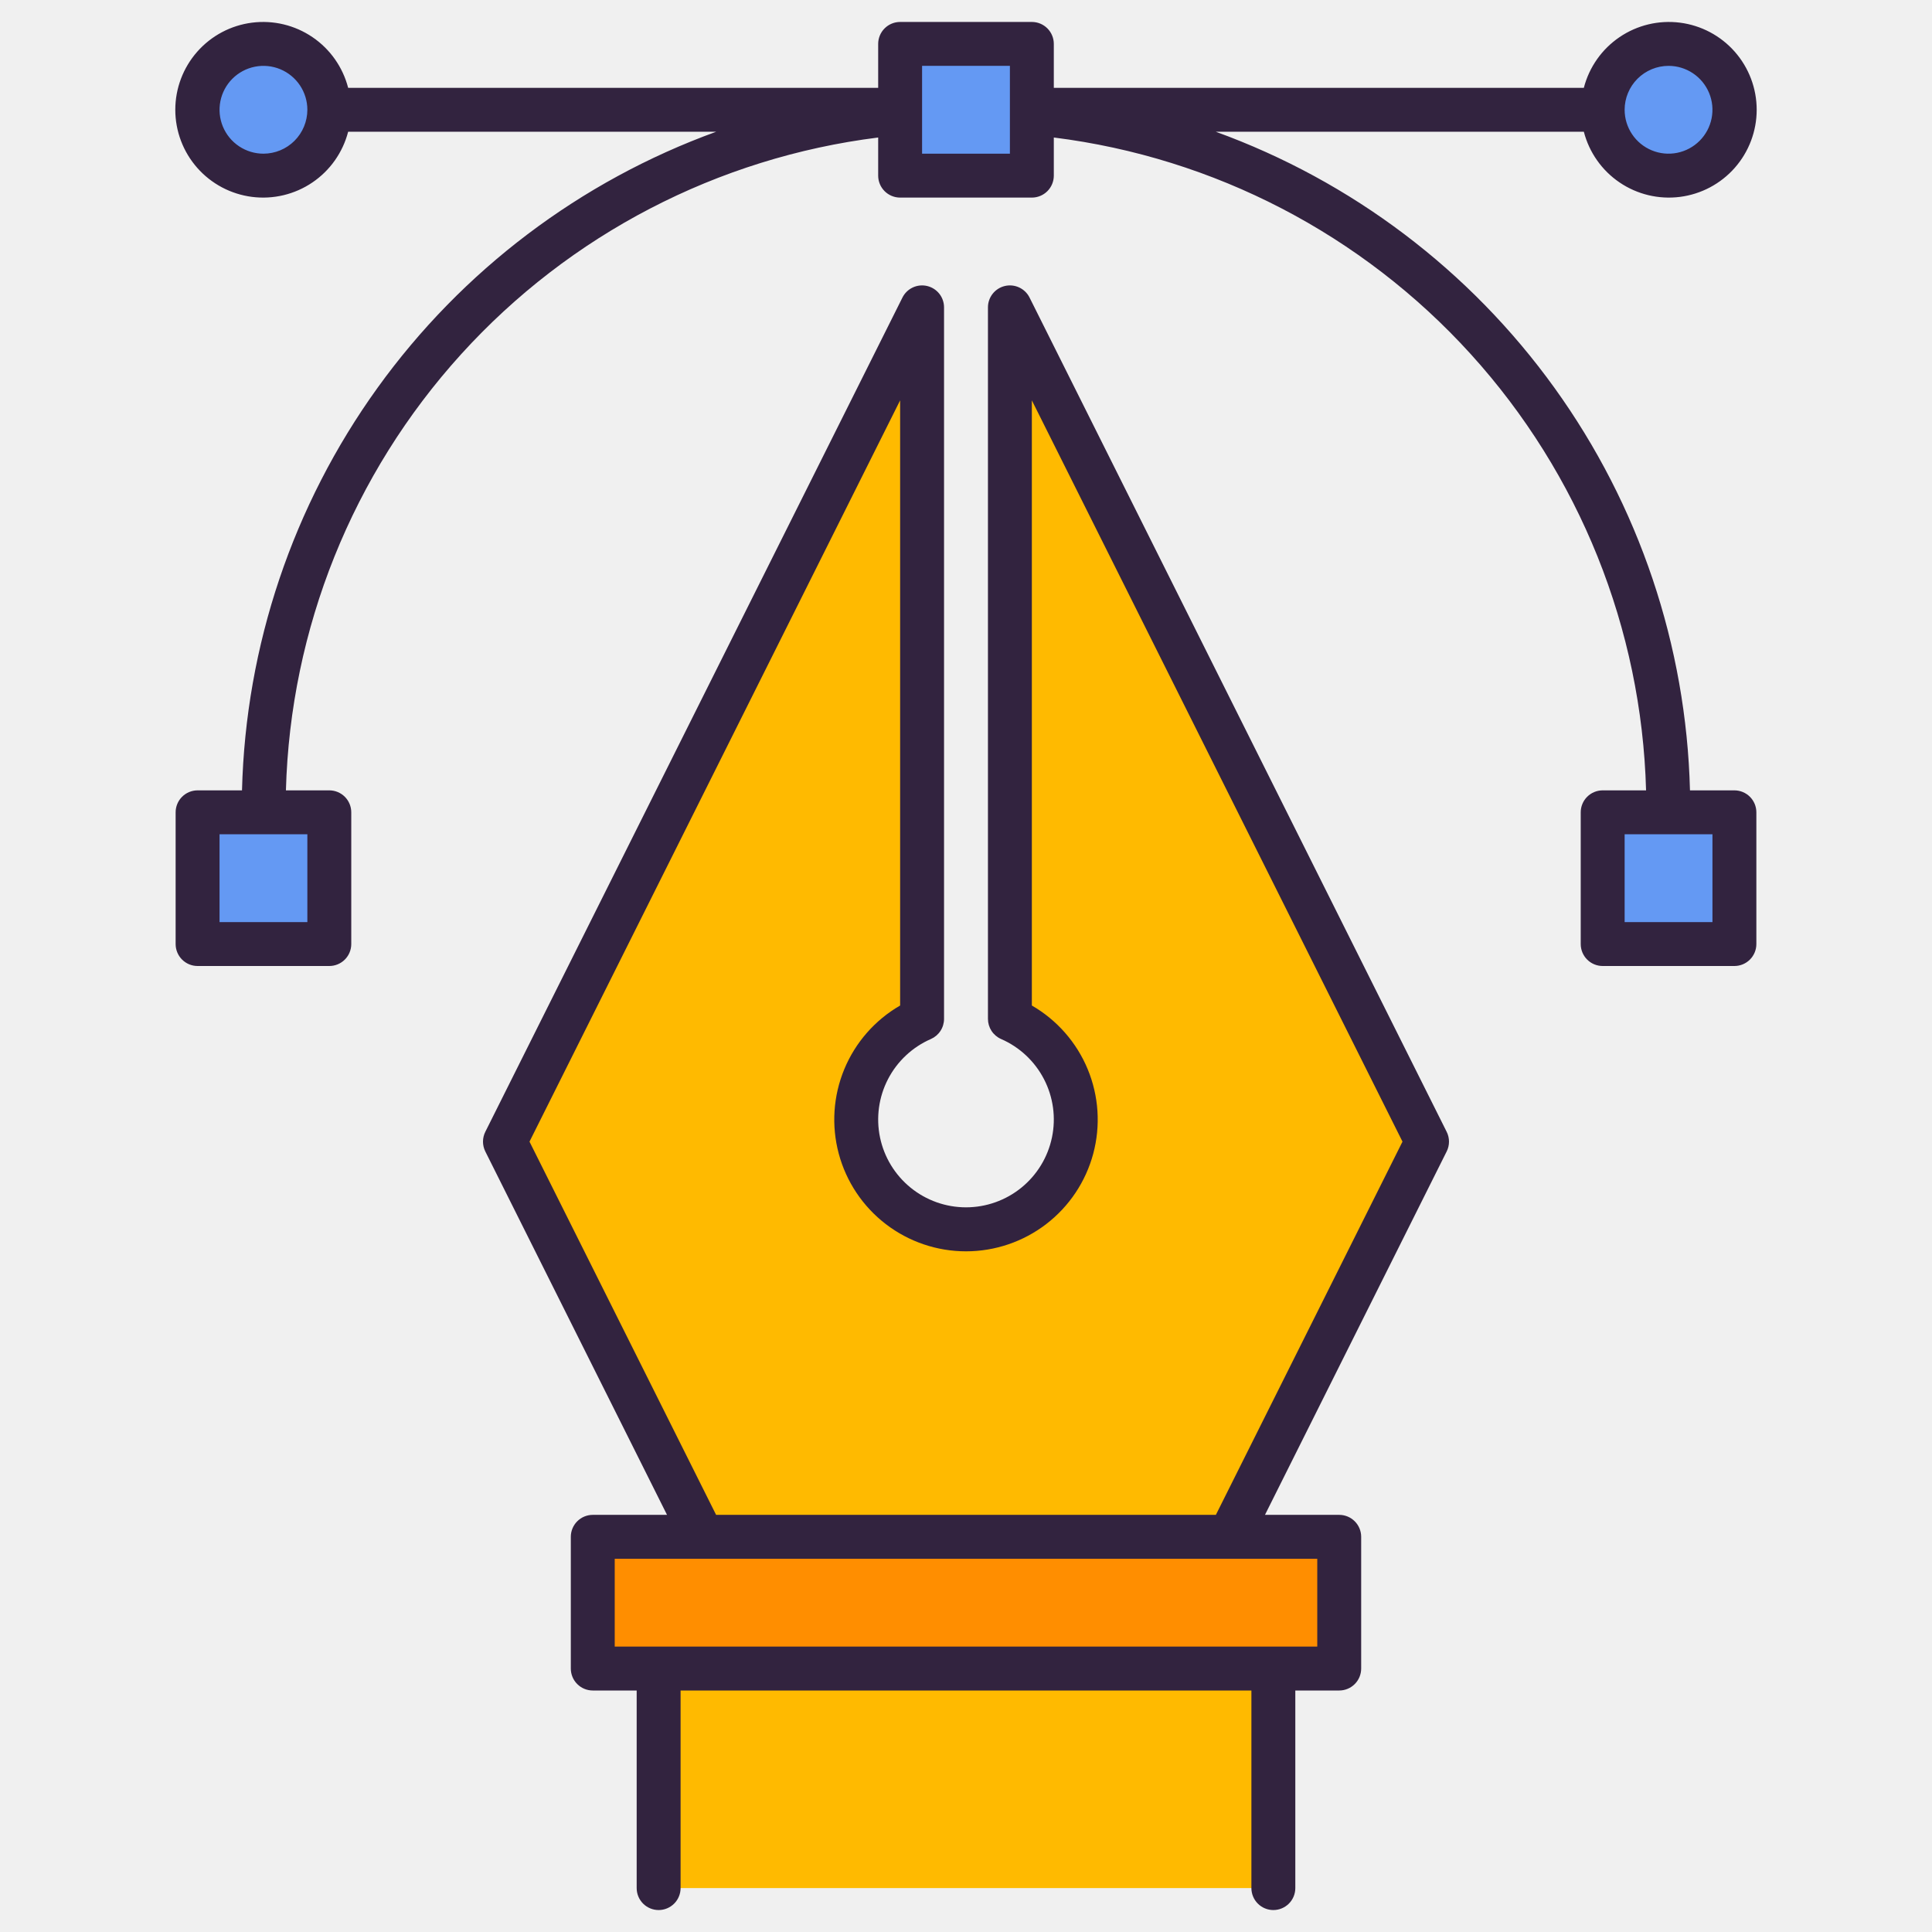
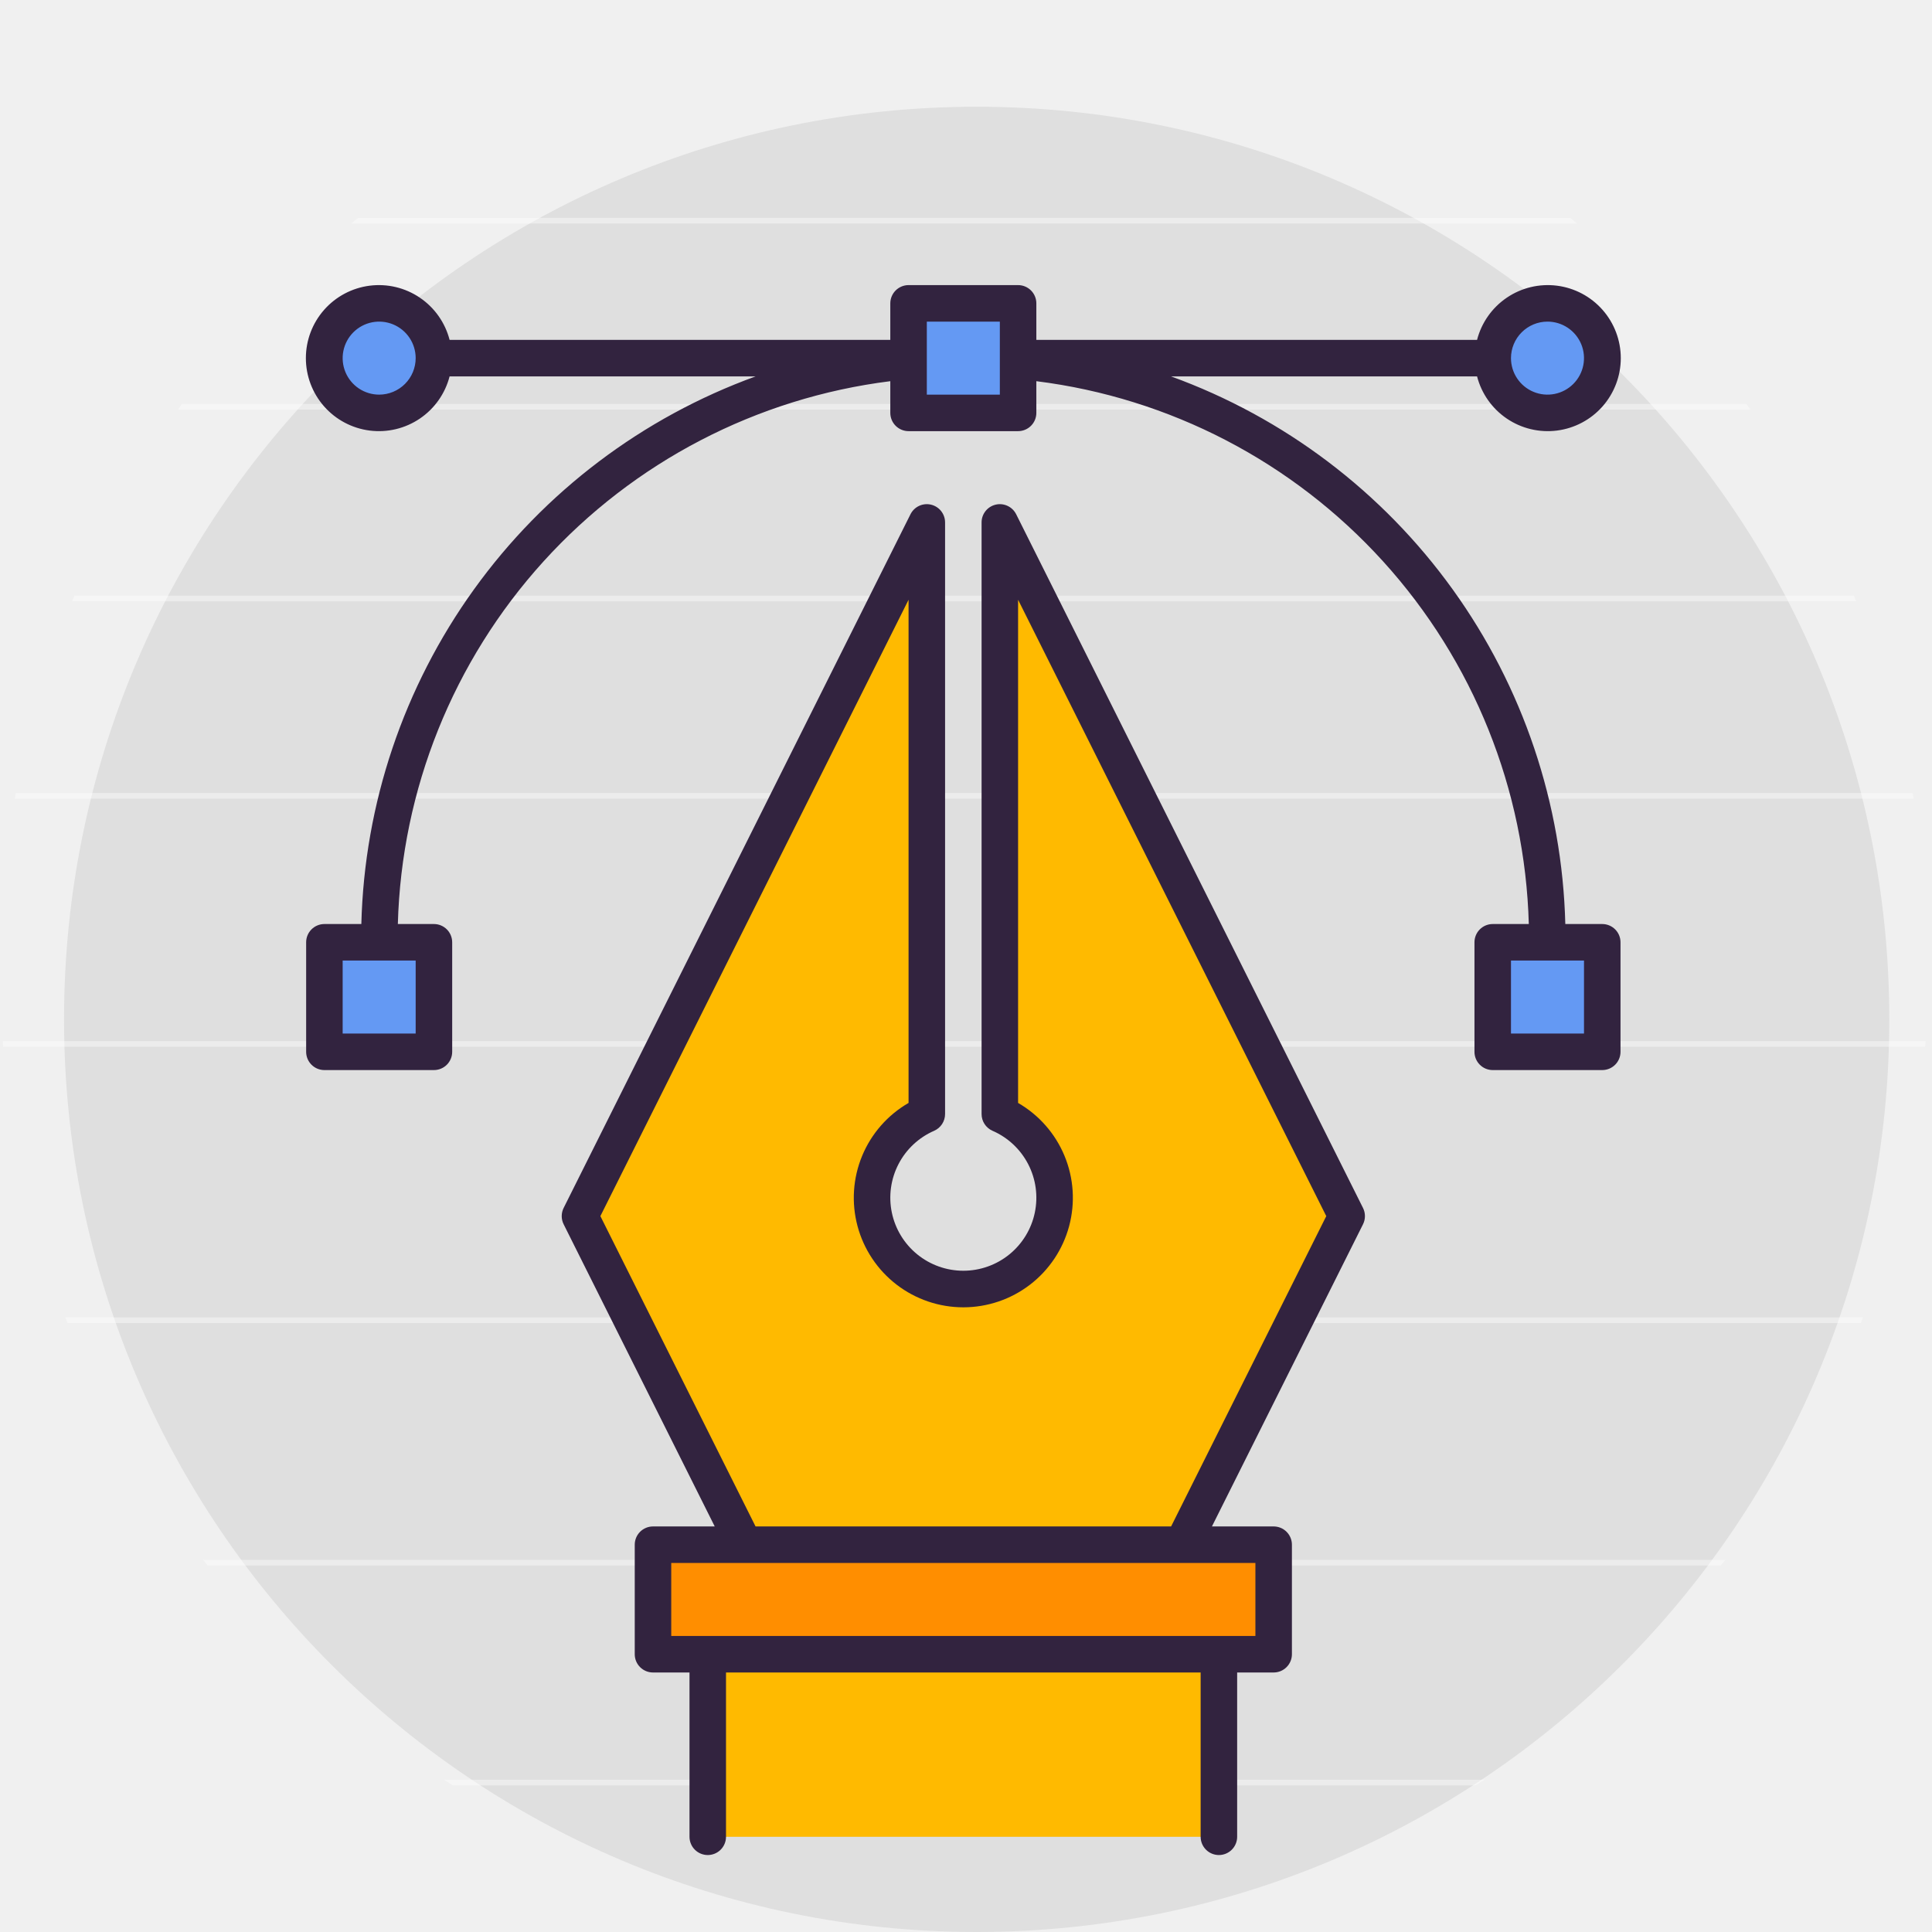
- <svg xmlns="http://www.w3.org/2000/svg" width="301" height="301" viewBox="0 0 301 301" fill="none">
-   <path d="M109.454 239.432L78.67 177.864L143.659 47.886V158.743C140.057 160.315 137.107 163.079 135.304 166.569C133.501 170.06 132.955 174.066 133.758 177.912C134.561 181.758 136.663 185.211 139.712 187.689C142.761 190.167 146.57 191.52 150.499 191.52C154.429 191.52 158.238 190.167 161.287 187.689C164.336 185.211 166.438 181.758 167.241 177.912C168.044 174.066 167.498 170.06 165.695 166.569C163.892 163.079 160.941 160.315 157.34 158.743V47.886L222.329 177.864L191.545 239.432H109.454Z" fill="#FFBA00" />
-   <path d="M102.613 259.955H198.386V294.159H102.613V259.955Z" fill="#FFBA00" />
-   <path d="M92.352 239.432H208.647V259.955H92.352V239.432Z" fill="#FF8E00" />
-   <path d="M140.238 6.841H160.761V27.364H140.238V6.841Z" fill="#6499F3" />
-   <path d="M30.784 126.557H51.307V147.08H30.784V126.557Z" fill="#6499F3" />
-   <path d="M249.693 126.557H270.216V147.08H249.693V126.557Z" fill="#6499F3" />
-   <path d="M259.955 27.364C265.622 27.364 270.216 22.769 270.216 17.102C270.216 11.435 265.622 6.841 259.955 6.841C254.288 6.841 249.693 11.435 249.693 17.102C249.693 22.769 254.288 27.364 259.955 27.364Z" fill="#6499F3" />
-   <path d="M41.045 27.364C46.713 27.364 51.307 22.77 51.307 17.102C51.307 11.435 46.713 6.841 41.045 6.841C35.378 6.841 30.784 11.435 30.784 17.102C30.784 22.77 35.378 27.364 41.045 27.364Z" fill="#6499F3" />
-   <path d="M160.4 46.356C160.055 45.667 159.488 45.114 158.79 44.788C158.092 44.461 157.304 44.38 156.554 44.557C155.804 44.734 155.136 45.159 154.658 45.763C154.179 46.368 153.919 47.116 153.92 47.886V158.743C153.92 159.405 154.112 160.053 154.473 160.608C154.834 161.163 155.348 161.601 155.954 161.87C158.838 163.123 161.202 165.333 162.648 168.125C164.095 170.918 164.535 174.124 163.894 177.203C163.254 180.282 161.572 183.046 159.133 185.031C156.693 187.015 153.644 188.099 150.499 188.099C147.354 188.099 144.305 187.015 141.865 185.031C139.426 183.046 137.744 180.282 137.104 177.203C136.464 174.124 136.904 170.918 138.35 168.125C139.796 165.333 142.16 163.123 145.045 161.87C145.65 161.601 146.164 161.163 146.525 160.608C146.886 160.053 147.079 159.405 147.079 158.743V47.886C147.079 47.116 146.819 46.368 146.341 45.763C145.862 45.159 145.194 44.734 144.444 44.557C143.694 44.38 142.906 44.461 142.208 44.788C141.51 45.114 140.943 45.667 140.599 46.356L75.61 176.334C75.373 176.809 75.249 177.333 75.249 177.864C75.249 178.395 75.373 178.919 75.61 179.394L103.919 236.011H92.351C91.444 236.011 90.574 236.372 89.933 237.013C89.291 237.655 88.931 238.525 88.931 239.432V259.955C88.931 260.862 89.291 261.732 89.933 262.373C90.574 263.015 91.444 263.375 92.351 263.375H99.192V294.159C99.192 295.066 99.553 295.936 100.194 296.578C100.836 297.219 101.706 297.58 102.613 297.58C103.52 297.58 104.39 297.219 105.031 296.578C105.673 295.936 106.033 295.066 106.033 294.159V263.375H194.965V294.159C194.965 295.066 195.325 295.936 195.967 296.578C196.608 297.219 197.478 297.58 198.385 297.58C199.293 297.58 200.163 297.219 200.804 296.578C201.446 295.936 201.806 295.066 201.806 294.159V263.375H208.647C209.554 263.375 210.424 263.015 211.065 262.373C211.707 261.732 212.067 260.862 212.067 259.955V239.432C212.067 238.525 211.707 237.655 211.065 237.013C210.424 236.372 209.554 236.011 208.647 236.011H197.08L225.388 179.394C225.626 178.919 225.749 178.395 225.749 177.864C225.749 177.333 225.626 176.809 225.388 176.334L160.4 46.356ZM205.226 256.534H95.772V242.852H205.226V256.534ZM189.43 236.011H111.568L82.494 177.864L140.238 62.375V156.657C136.325 158.916 133.267 162.402 131.539 166.576C129.81 170.75 129.506 175.378 130.676 179.742C131.845 184.106 134.421 187.962 138.006 190.712C141.59 193.462 145.981 194.953 150.499 194.953C155.017 194.953 159.408 193.462 162.993 190.712C166.577 187.962 169.153 184.106 170.323 179.742C171.492 175.378 171.188 170.75 169.46 166.576C167.731 162.402 164.673 158.916 160.76 156.657V62.375L218.504 177.864L189.43 236.011Z" fill="#32233F" />
-   <path d="M270.215 123.136H263.294C262.721 100.588 255.365 78.735 242.185 60.431C229.006 42.126 210.615 28.218 189.412 20.523H246.758C247.59 23.747 249.57 26.557 252.326 28.426C255.082 30.295 258.425 31.095 261.729 30.675C265.032 30.255 268.07 28.645 270.271 26.147C272.472 23.648 273.687 20.432 273.687 17.102C273.687 13.772 272.472 10.556 270.271 8.058C268.07 5.559 265.032 3.949 261.729 3.53C258.425 3.11 255.082 3.91 252.326 5.779C249.57 7.647 247.59 10.457 246.758 13.682H164.181V6.841C164.181 5.934 163.821 5.064 163.179 4.422C162.538 3.781 161.668 3.42 160.761 3.42H140.238C139.331 3.42 138.461 3.781 137.819 4.422C137.178 5.064 136.817 5.934 136.817 6.841V13.682H54.241C53.408 10.457 51.428 7.647 48.672 5.779C45.916 3.91 42.573 3.11 39.269 3.53C35.966 3.949 32.929 5.559 30.727 8.058C28.526 10.556 27.311 13.772 27.311 17.102C27.311 20.432 28.526 23.648 30.727 26.147C32.929 28.645 35.966 30.255 39.269 30.675C42.573 31.095 45.916 30.295 48.672 28.426C51.428 26.557 53.408 23.747 54.241 20.523H111.585C90.383 28.218 71.992 42.126 58.812 60.431C45.633 78.735 38.277 100.588 37.703 123.136H30.783C29.876 123.136 29.006 123.497 28.365 124.138C27.723 124.78 27.363 125.65 27.363 126.557V147.08C27.363 147.987 27.723 148.857 28.365 149.498C29.006 150.14 29.876 150.5 30.783 150.5H51.306C52.213 150.5 53.083 150.14 53.725 149.498C54.366 148.857 54.726 147.987 54.726 147.08V126.557C54.726 125.65 54.366 124.78 53.725 124.138C53.083 123.497 52.213 123.136 51.306 123.136H44.545C45.231 97.953 54.915 73.848 71.842 55.189C88.769 36.53 111.82 24.551 136.817 21.423V27.364C136.817 28.271 137.178 29.141 137.819 29.782C138.461 30.424 139.331 30.784 140.238 30.784H160.761C161.668 30.784 162.538 30.424 163.179 29.782C163.821 29.141 164.181 28.271 164.181 27.364V21.423C189.179 24.551 212.229 36.53 229.156 55.189C246.083 73.848 255.767 97.953 256.453 123.136H249.692C248.785 123.136 247.915 123.497 247.274 124.138C246.632 124.78 246.272 125.65 246.272 126.557V147.08C246.272 147.987 246.632 148.857 247.274 149.498C247.915 150.14 248.785 150.5 249.692 150.5H270.215C271.122 150.5 271.992 150.14 272.634 149.498C273.275 148.857 273.636 147.987 273.636 147.08V126.557C273.636 125.65 273.275 124.78 272.634 124.138C271.992 123.497 271.122 123.136 270.215 123.136ZM47.886 143.659H34.204V129.977H47.886V143.659ZM259.954 10.261C261.307 10.261 262.629 10.663 263.754 11.414C264.879 12.166 265.756 13.234 266.274 14.484C266.792 15.734 266.927 17.11 266.663 18.437C266.399 19.764 265.748 20.983 264.791 21.939C263.834 22.896 262.615 23.548 261.288 23.812C259.961 24.076 258.586 23.94 257.336 23.422C256.086 22.905 255.017 22.028 254.266 20.903C253.514 19.778 253.113 18.455 253.113 17.102C253.115 15.289 253.836 13.55 255.118 12.267C256.401 10.985 258.14 10.263 259.954 10.261ZM41.045 23.943C39.692 23.943 38.369 23.542 37.244 22.79C36.119 22.039 35.242 20.97 34.724 19.72C34.207 18.47 34.071 17.095 34.335 15.768C34.599 14.441 35.251 13.222 36.207 12.265C37.164 11.308 38.383 10.657 39.71 10.393C41.037 10.129 42.413 10.264 43.663 10.782C44.913 11.3 45.981 12.177 46.733 13.302C47.484 14.427 47.886 15.749 47.886 17.102C47.884 18.916 47.162 20.655 45.88 21.938C44.597 23.22 42.858 23.941 41.045 23.943ZM157.34 23.943H143.658V10.261H157.34V23.943ZM266.795 143.659H253.113V129.977H266.795V143.659Z" fill="#32233F" />
+ <svg xmlns="http://www.w3.org/2000/svg" width="362" height="362" viewBox="0 0 362 362" fill="none">
+   <path d="M183 362C277.441 362 354 285.441 354 191C354 96.559 277.441 20 183 20C88.559 20 12 96.559 12 191C12 285.441 88.559 362 183 362Z" fill="#DFDFDF" />
+   <mask id="mask0_1_119" style="mask-type:alpha" maskUnits="userSpaceOnUse" x="0" y="0" width="362" height="362">
+     <path d="M180.661 362C280.437 362 361.322 281.115 361.322 181.339C361.322 81.563 280.437 0.678 180.661 0.678C80.885 0.678 0 81.563 0 181.339C0 281.115 80.885 362 180.661 362Z" fill="#017CF5" />
+   </mask>
+   <g mask="url(#mask0_1_119)">
+     <line opacity="0.4" x1="-7.395" y1="41.353" x2="363.435" y2="41.353" stroke="white" stroke-width="1.056" />
+     <line opacity="0.4" x1="-7.395" y1="76.218" x2="363.435" y2="76.218" stroke="white" stroke-width="1.056" />
+     <line opacity="0.4" x1="-7.395" y1="112.138" x2="363.435" y2="112.138" stroke="white" stroke-width="1.056" />
+     <line opacity="0.4" x1="-7.395" y1="149.116" x2="363.435" y2="149.116" stroke="white" stroke-width="1.056" />
+     <line opacity="0.4" x1="-7.395" y1="195.602" x2="363.435" y2="195.602" stroke="white" stroke-width="1.056" />
+     <line opacity="0.4" x1="-7.395" y1="247.37" x2="363.435" y2="247.37" stroke="white" stroke-width="1.056" />
+     <line opacity="0.4" x1="-7.395" y1="292.799" x2="363.435" y2="292.799" stroke="white" stroke-width="1.056" />
+     <line opacity="0.4" x1="-7.395" y1="334.003" x2="363.435" y2="334.003" stroke="white" stroke-width="1.056" />
+   </g>
+   <path d="M139.454 289.432L108.67 227.864L173.658 97.886V208.743C170.057 210.315 167.107 213.079 165.304 216.569C163.501 220.06 162.955 224.066 163.758 227.912C164.561 231.758 166.663 235.211 169.712 237.689C172.761 240.167 176.57 241.52 180.499 241.52C184.428 241.52 188.238 240.167 191.287 237.689C194.335 235.211 196.438 231.758 197.241 227.912C198.044 224.066 197.497 220.06 195.694 216.569C193.891 213.079 190.941 210.315 187.34 208.743V97.886L252.329 227.864L221.545 289.432H139.454Z" fill="#FFBA00" />
+   <path d="M132.613 309.955H228.386V344.159H132.613V309.955Z" fill="#FFBA00" />
+   <path d="M122.352 289.432H238.647V309.954H122.352V289.432Z" fill="#FF8E00" />
+   <path d="M170.238 56.841H190.761V77.364H170.238V56.841Z" fill="#6499F3" />
+   <path d="M60.784 176.557H81.307V197.079H60.784V176.557Z" fill="#6499F3" />
+   <path d="M279.693 176.557H300.216V197.079H279.693V176.557Z" fill="#6499F3" />
+   <path d="M289.955 77.364C295.622 77.364 300.216 72.769 300.216 67.102C300.216 61.435 295.622 56.841 289.955 56.841C284.288 56.841 279.693 61.435 279.693 67.102C279.693 72.769 284.288 77.364 289.955 77.364Z" fill="#6499F3" />
+   <path d="M71.046 77.364C76.713 77.364 81.307 72.769 81.307 67.102C81.307 61.435 76.713 56.841 71.046 56.841C65.378 56.841 60.784 61.435 60.784 67.102C60.784 72.769 65.378 77.364 71.046 77.364Z" fill="#6499F3" />
+   <path d="M190.4 96.356C190.055 95.667 189.488 95.114 188.79 94.788C188.092 94.461 187.304 94.379 186.554 94.557C185.804 94.734 185.136 95.159 184.658 95.763C184.179 96.368 183.919 97.116 183.92 97.886V208.743C183.92 209.405 184.112 210.053 184.473 210.608C184.834 211.163 185.348 211.601 185.954 211.87C188.838 213.123 191.202 215.333 192.648 218.125C194.095 220.918 194.535 224.124 193.894 227.203C193.254 230.282 191.572 233.046 189.133 235.031C186.693 237.015 183.644 238.099 180.499 238.099C177.354 238.099 174.305 237.015 171.865 235.031C169.426 233.046 167.744 230.282 167.104 227.203C166.464 224.124 166.904 220.918 168.35 218.125C169.796 215.333 172.16 213.123 175.045 211.87C175.65 211.601 176.164 211.163 176.525 210.608C176.886 210.053 177.079 209.405 177.079 208.743V97.886C177.079 97.116 176.819 96.368 176.341 95.763C175.862 95.159 175.194 94.734 174.444 94.557C173.694 94.379 172.906 94.461 172.208 94.788C171.51 95.114 170.943 95.667 170.599 96.356L105.61 226.334C105.373 226.809 105.249 227.333 105.249 227.864C105.249 228.395 105.373 228.919 105.61 229.394L133.919 286.011H122.351C121.444 286.011 120.574 286.372 119.933 287.013C119.291 287.655 118.931 288.525 118.931 289.432V309.955C118.931 310.862 119.291 311.732 119.933 312.373C120.574 313.015 121.444 313.375 122.351 313.375H129.192V344.159C129.192 345.066 129.553 345.936 130.194 346.578C130.836 347.219 131.706 347.58 132.613 347.58C133.52 347.58 134.39 347.219 135.031 346.578C135.673 345.936 136.033 345.066 136.033 344.159V313.375H224.965V344.159C224.965 345.066 225.325 345.936 225.967 346.578C226.608 347.219 227.478 347.58 228.385 347.58C229.293 347.58 230.163 347.219 230.804 346.578C231.446 345.936 231.806 345.066 231.806 344.159V313.375H238.647C239.554 313.375 240.424 313.015 241.065 312.373C241.707 311.732 242.067 310.862 242.067 309.955V289.432C242.067 288.525 241.707 287.655 241.065 287.013C240.424 286.372 239.554 286.011 238.647 286.011H227.08L255.388 229.394C255.626 228.919 255.749 228.395 255.749 227.864C255.749 227.333 255.626 226.809 255.388 226.334L190.4 96.356ZM235.226 306.534H125.772V292.852H235.226V306.534ZM219.43 286.011H141.568L112.494 227.864L170.238 112.375V206.657C166.325 208.916 163.267 212.402 161.539 216.576C159.81 220.75 159.506 225.378 160.676 229.742C161.845 234.105 164.421 237.962 168.006 240.712C171.59 243.462 175.981 244.953 180.499 244.953C185.017 244.953 189.408 243.462 192.993 240.712C196.577 237.962 199.153 234.105 200.323 229.742C201.492 225.378 201.189 220.75 199.46 216.576C197.731 212.402 194.673 208.916 190.76 206.657V112.375L248.504 227.864L219.43 286.011Z" fill="#32233F" />
+   <path d="M300.215 173.136H293.294C292.721 150.588 285.365 128.735 272.185 110.43C259.006 92.126 240.615 78.218 219.412 70.523H276.758C277.59 73.747 279.57 76.557 282.326 78.426C285.082 80.295 288.425 81.095 291.729 80.675C295.032 80.255 298.07 78.645 300.271 76.147C302.472 73.648 303.687 70.432 303.687 67.102C303.687 63.772 302.472 60.556 300.271 58.058C298.07 55.559 295.032 53.949 291.729 53.529C288.425 53.11 285.082 53.91 282.326 55.779C279.57 57.648 277.59 60.458 276.758 63.682H194.181V56.841C194.181 55.934 193.821 55.064 193.179 54.422C192.538 53.781 191.668 53.42 190.761 53.42H170.238C169.331 53.42 168.461 53.781 167.819 54.422C167.178 55.064 166.817 55.934 166.817 56.841V63.682H84.241C83.408 60.458 81.428 57.648 78.672 55.779C75.916 53.91 72.573 53.11 69.269 53.529C65.966 53.949 62.929 55.559 60.727 58.058C58.526 60.556 57.312 63.772 57.312 67.102C57.312 70.432 58.526 73.648 60.727 76.147C62.929 78.645 65.966 80.255 69.269 80.675C72.573 81.095 75.916 80.295 78.672 78.426C81.428 76.557 83.408 73.747 84.241 70.523H141.585C120.383 78.218 101.992 92.126 88.812 110.43C75.633 128.735 68.277 150.588 67.704 173.136H60.783C59.876 173.136 59.006 173.497 58.365 174.138C57.723 174.78 57.363 175.65 57.363 176.557V197.08C57.363 197.987 57.723 198.857 58.365 199.498C59.006 200.14 59.876 200.5 60.783 200.5H81.306C82.213 200.5 83.083 200.14 83.725 199.498C84.366 198.857 84.726 197.987 84.726 197.08V176.557C84.726 175.65 84.366 174.78 83.725 174.138C83.083 173.497 82.213 173.136 81.306 173.136H74.545C75.231 147.953 84.915 123.848 101.842 105.189C118.769 86.53 141.82 74.551 166.817 71.423V77.364C166.817 78.271 167.178 79.141 167.819 79.782C168.461 80.424 169.331 80.784 170.238 80.784H190.761C191.668 80.784 192.538 80.424 193.179 79.782C193.821 79.141 194.181 78.271 194.181 77.364V71.423C219.179 74.551 242.229 86.53 259.156 105.189C276.083 123.848 285.767 147.953 286.453 173.136H279.692C278.785 173.136 277.915 173.497 277.274 174.138C276.632 174.78 276.272 175.65 276.272 176.557V197.08C276.272 197.987 276.632 198.857 277.274 199.498C277.915 200.14 278.785 200.5 279.692 200.5H300.215C301.122 200.5 301.992 200.14 302.634 199.498C303.275 198.857 303.636 197.987 303.636 197.08V176.557C303.636 175.65 303.275 174.78 302.634 174.138C301.992 173.497 301.122 173.136 300.215 173.136ZM77.885 193.659H64.204V179.977H77.885V193.659ZM289.954 60.261C291.307 60.261 292.629 60.663 293.754 61.414C294.879 62.166 295.756 63.234 296.274 64.484C296.792 65.734 296.927 67.11 296.663 68.437C296.399 69.764 295.748 70.983 294.791 71.939C293.834 72.896 292.615 73.548 291.288 73.812C289.961 74.076 288.586 73.94 287.336 73.422C286.086 72.905 285.017 72.028 284.266 70.903C283.514 69.778 283.113 68.455 283.113 67.102C283.115 65.288 283.836 63.55 285.118 62.267C286.401 60.984 288.14 60.263 289.954 60.261ZM71.045 73.943C69.692 73.943 68.369 73.542 67.244 72.79C66.119 72.039 65.242 70.97 64.724 69.72C64.207 68.47 64.071 67.095 64.335 65.768C64.599 64.441 65.251 63.222 66.207 62.265C67.164 61.308 68.383 60.657 69.71 60.393C71.037 60.129 72.412 60.264 73.662 60.782C74.912 61.3 75.981 62.177 76.733 63.302C77.484 64.427 77.885 65.749 77.885 67.102C77.884 68.916 77.162 70.655 75.88 71.938C74.597 73.22 72.858 73.941 71.045 73.943ZM187.34 73.943H173.658V60.261H187.34V73.943ZM296.795 193.659H283.113V179.977H296.795V193.659Z" fill="#32233F" />
</svg>
